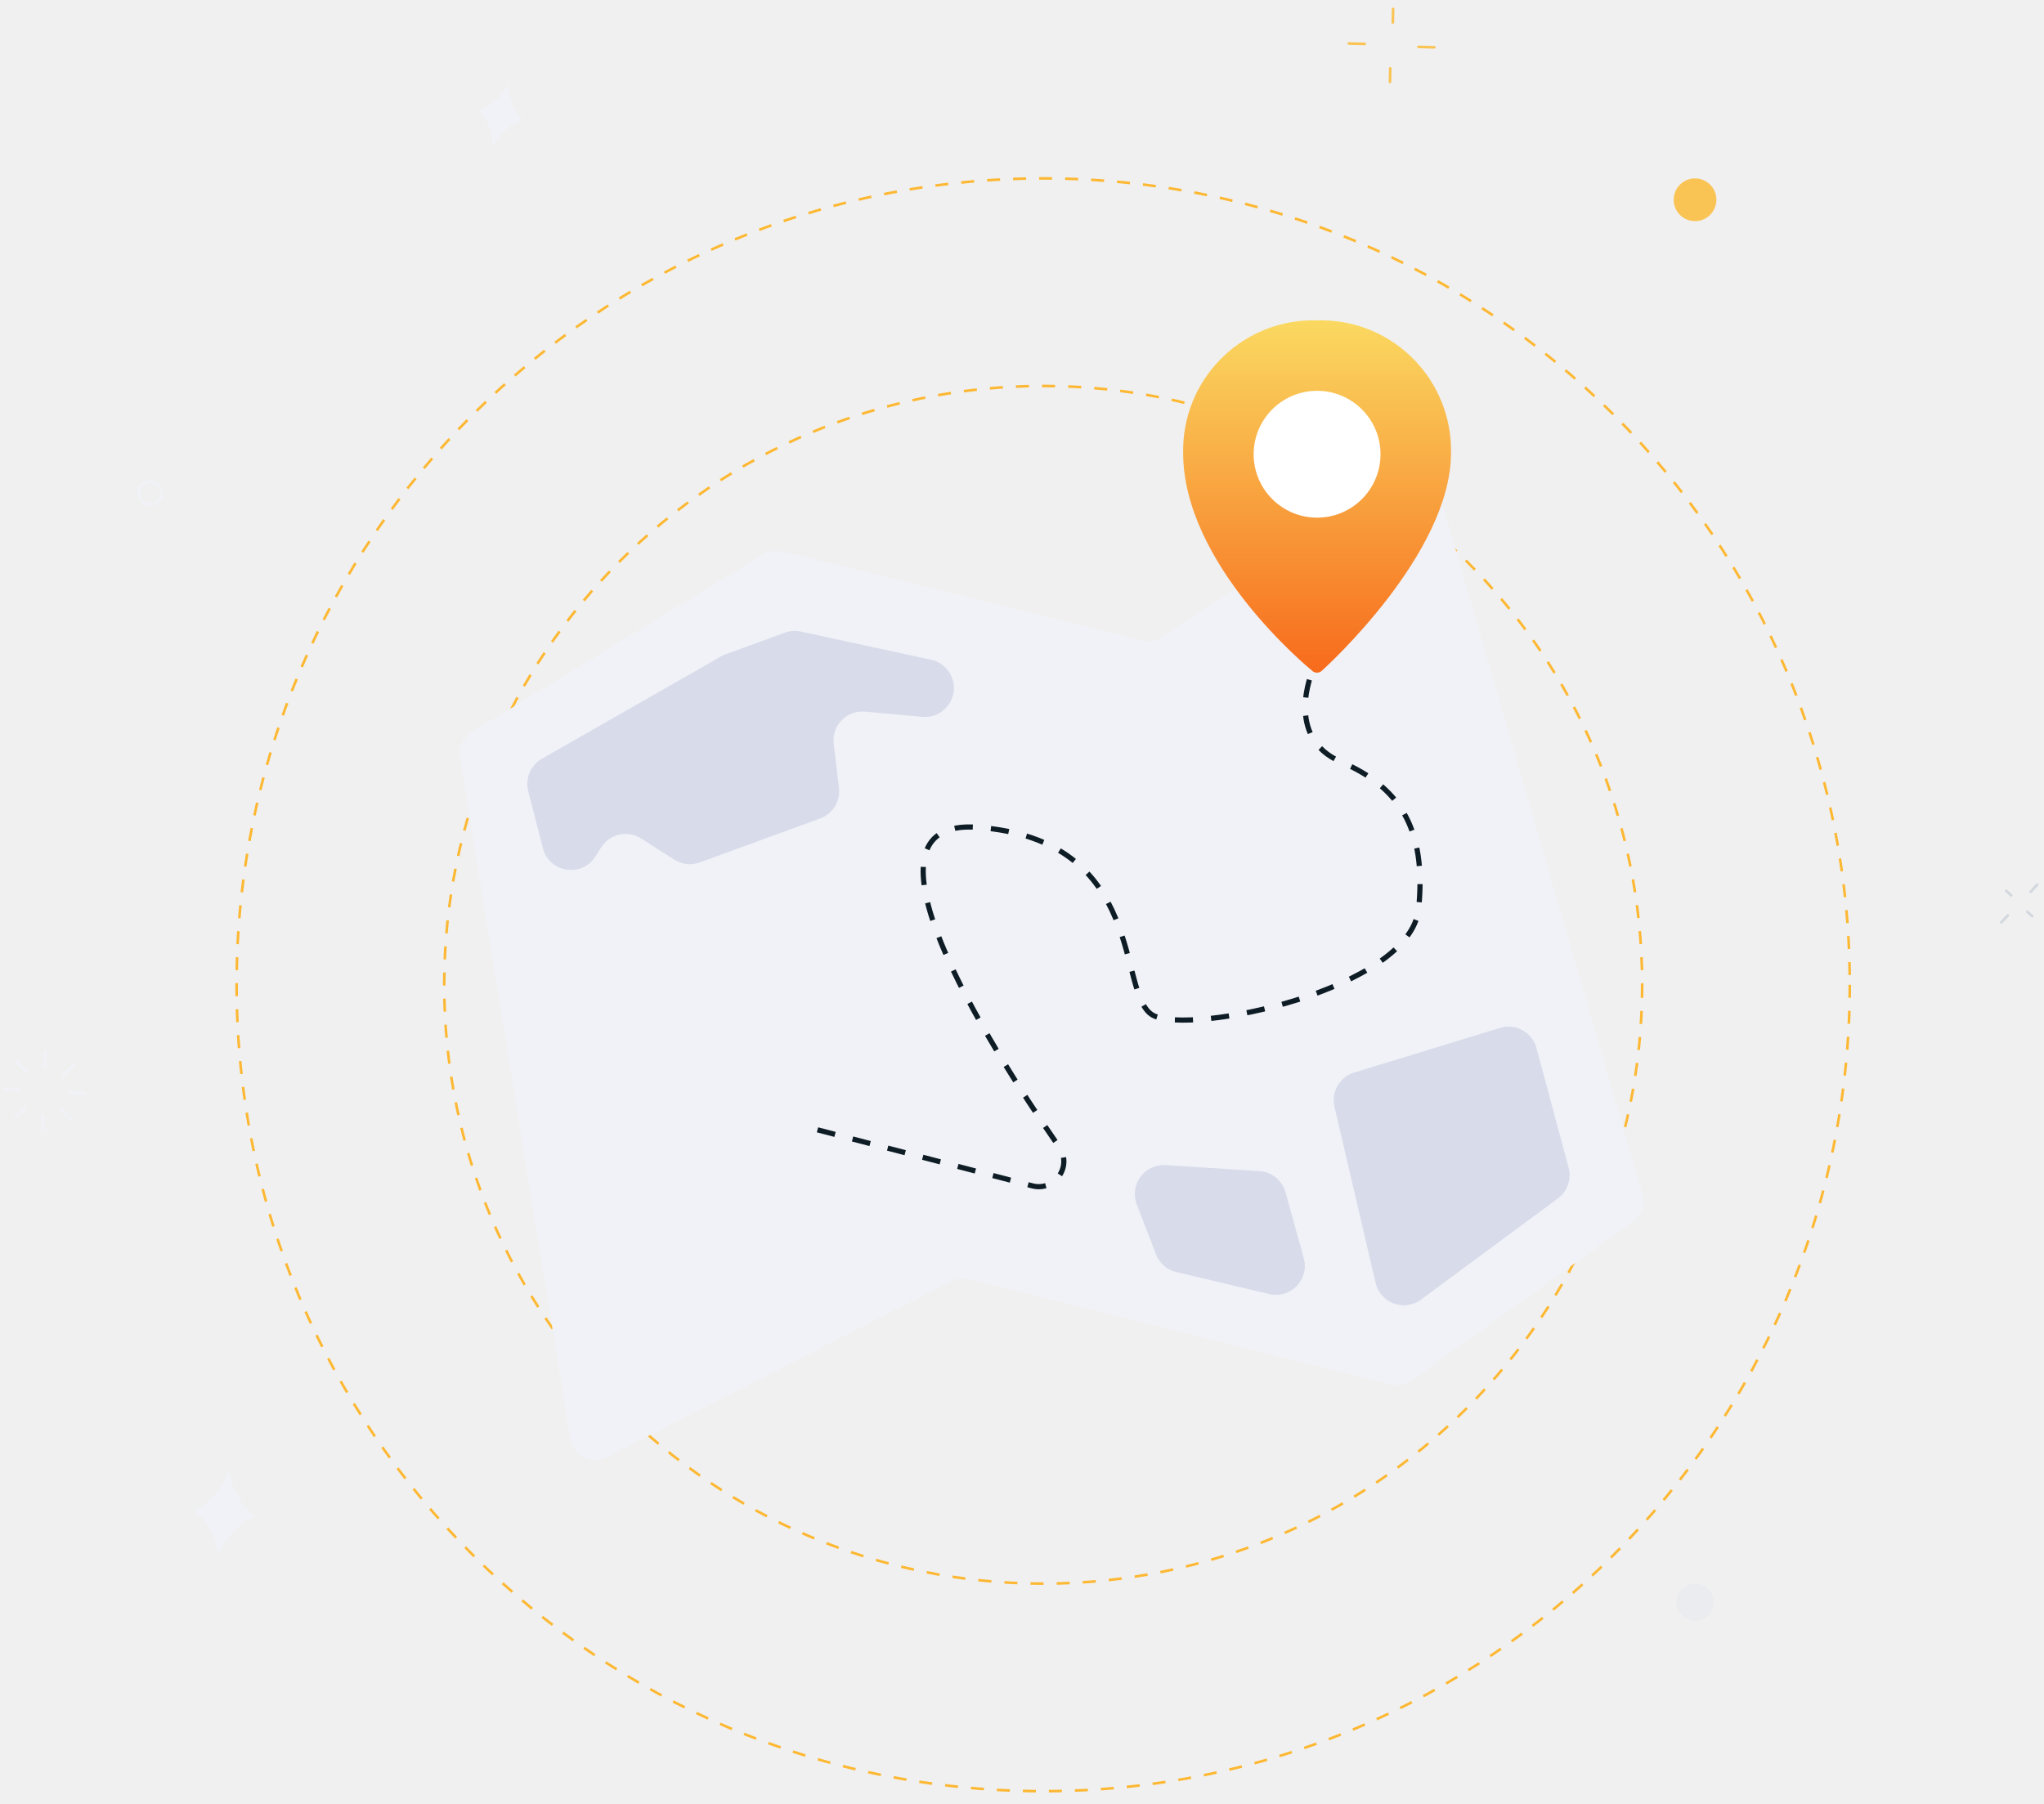
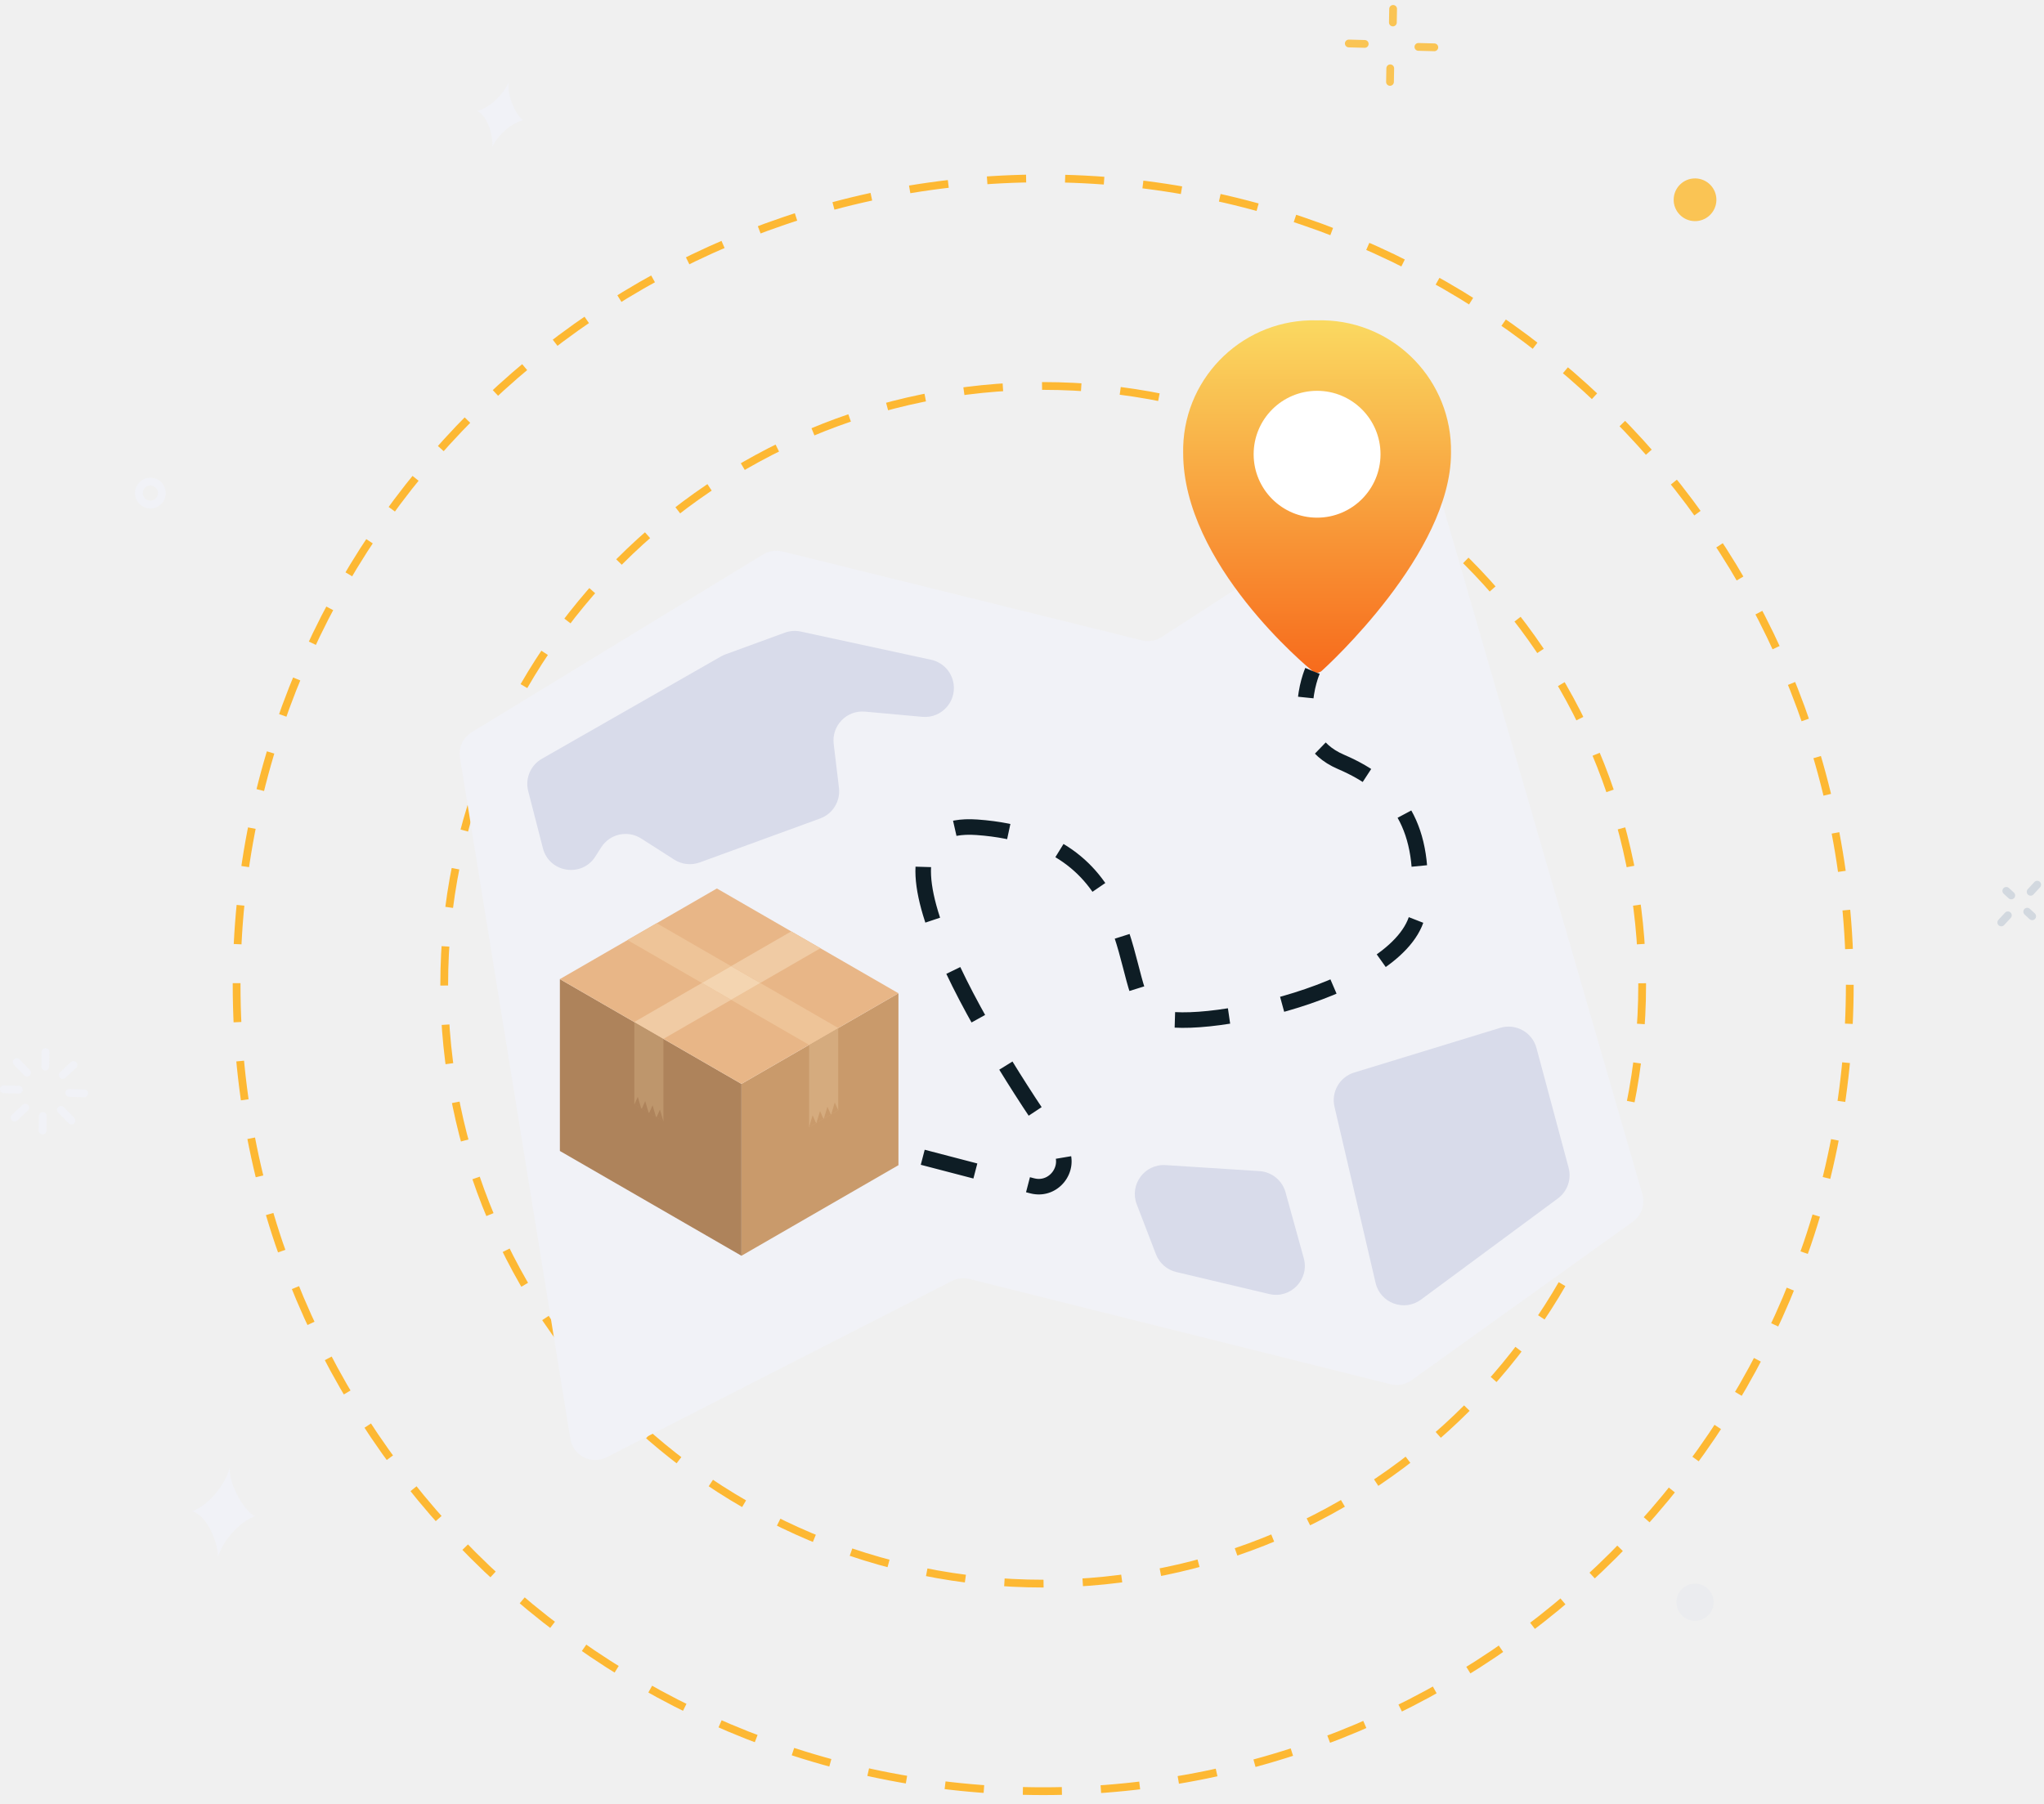
- <svg xmlns="http://www.w3.org/2000/svg" width="690" height="609" viewBox="0 0 690 609" fill="none">
-   <g id="Enabble Location">
-     <path id="Stroke 1" fill-rule="evenodd" clip-rule="evenodd" d="M624.437 332.521C624.437 482.897 502.53 604.804 352.154 604.804C201.778 604.804 79.873 482.897 79.873 332.521C79.873 182.145 201.778 60.238 352.154 60.238C502.53 60.238 624.437 182.145 624.437 332.521Z" stroke="#FDB833" stroke-width="0.874" stroke-dasharray="4.39 4.39" />
-     <path id="Stroke 3" fill-rule="evenodd" clip-rule="evenodd" d="M554.353 332.522C554.353 444.192 463.825 534.721 352.155 534.721C240.481 534.721 149.958 444.192 149.958 332.522C149.958 220.851 240.481 130.323 352.155 130.323C463.825 130.323 554.353 220.851 554.353 332.522Z" stroke="#FDB833" stroke-width="0.874" stroke-dasharray="4.41 4.41" />
-     <path id="Stroke 5" d="M28.435 369.181L23.38 369.026" stroke="#F1F2F7" stroke-width="0.874" stroke-linecap="round" />
-     <path id="Stroke 7" d="M24.808 359.596L21.183 362.983" stroke="#F1F2F7" stroke-width="0.874" stroke-linecap="round" />
-     <path id="Stroke 9" d="M15.359 355.219L15.283 360.161" stroke="#F1F2F7" stroke-width="0.874" stroke-linecap="round" />
-     <path id="Stroke 11" d="M5.62 358.612L9.14 362.217" stroke="#F1F2F7" stroke-width="0.874" stroke-linecap="round" />
-     <path id="Stroke 13" d="M1.296 367.79L6.349 367.945" stroke="#F1F2F7" stroke-width="0.874" stroke-linecap="round" />
-     <path id="Stroke 15" d="M4.922 377.375L8.55 373.989" stroke="#F1F2F7" stroke-width="0.874" stroke-linecap="round" />
-     <path id="Stroke 17" d="M14.373 381.754L14.449 376.811" stroke="#F1F2F7" stroke-width="0.874" stroke-linecap="round" />
-     <path id="Stroke 19" d="M24.112 378.359L20.591 374.755" stroke="#F1F2F7" stroke-width="0.874" stroke-linecap="round" />
-     <path id="Stroke 21" d="M687.704 298.716L685.482 301.122" stroke="#D2D8DF" stroke-width="0.874" stroke-linecap="round" />
-     <path id="Stroke 23" d="M677.272 300.806L678.948 302.352" stroke="#D2D8DF" stroke-width="0.874" stroke-linecap="round" />
-     <path id="Stroke 25" d="M675.58 311.469L677.802 309.063" stroke="#D2D8DF" stroke-width="0.874" stroke-linecap="round" />
-     <path id="Stroke 27" d="M686.01 309.378L684.337 307.833" stroke="#D2D8DF" stroke-width="0.874" stroke-linecap="round" />
-     <path id="Stroke 29" d="M484.188 15.978L478.812 15.834" stroke="#FAC454" stroke-width="0.874" stroke-linecap="round" />
-     <path id="Stroke 31" d="M470.279 3L470.197 7.594" stroke="#FAC454" stroke-width="0.874" stroke-linecap="round" />
-     <path id="Stroke 33" d="M455.32 14.685L460.695 14.827" stroke="#FAC454" stroke-width="0.874" stroke-linecap="round" />
-     <path id="Stroke 35" d="M469.228 27.662L469.31 23.068" stroke="#FAC454" stroke-width="0.874" stroke-linecap="round" />
-     <path id="Fill 37" fill-rule="evenodd" clip-rule="evenodd" d="M86.129 511.957C82.263 513.114 75.822 518.796 73.618 525.533C73.249 519.274 69.274 511.406 64.901 510.273C70.237 508.387 76.016 501.453 77.554 495.611C77.275 501.734 82.835 510.625 86.129 511.957Z" fill="#F1F2F7" />
-     <path id="Fill 39" fill-rule="evenodd" clip-rule="evenodd" d="M176.696 40.582C173.713 41.109 168.427 44.782 166.202 49.609C166.467 44.916 164.187 38.711 161.029 37.489C165.166 36.544 170.072 31.88 171.722 27.661C170.985 32.2 174.356 39.304 176.696 40.582Z" fill="#F1F2F7" />
-     <path id="Fill 41" fill-rule="evenodd" clip-rule="evenodd" d="M572.043 74.664C568.058 74.577 564.9 71.279 564.989 67.297C565.076 63.315 568.373 60.156 572.353 60.243C576.338 60.329 579.496 63.627 579.41 67.609C579.321 71.592 576.026 74.75 572.043 74.664Z" fill="#FAC454" />
-     <path id="Fill 43" fill-rule="evenodd" clip-rule="evenodd" d="M572.061 547.276C568.596 547.203 565.847 544.33 565.92 540.865C565.993 537.397 568.866 534.647 572.334 534.721C575.802 534.797 578.552 537.667 578.476 541.135C578.4 544.6 575.53 547.352 572.061 547.276Z" fill="#EBECEF" />
-     <path id="Stroke 45" fill-rule="evenodd" clip-rule="evenodd" d="M50.675 170.382C48.529 170.335 46.826 168.559 46.874 166.41C46.918 164.264 48.697 162.564 50.843 162.609C52.989 162.656 54.691 164.432 54.647 166.578C54.6 168.727 52.821 170.429 50.675 170.382Z" stroke="#F1F2F7" stroke-width="0.874" stroke-linecap="round" />
-     <path id="Fill 47" fill-rule="evenodd" clip-rule="evenodd" d="M469.31 155.334C469.31 169.147 458.111 180.343 444.302 180.343C430.487 180.343 419.293 169.147 419.293 155.334C419.293 141.522 430.487 130.323 444.302 130.323C458.111 130.323 469.31 141.522 469.31 155.334Z" fill="white" />
-     <path id="Fill 49" fill-rule="evenodd" clip-rule="evenodd" d="M192.536 485.85L155.279 255.867C154.725 252.462 156.291 249.062 159.235 247.267L257.641 187.199C259.577 186.019 261.902 185.659 264.1 186.202L385.488 216.225C387.762 216.786 390.168 216.382 392.135 215.11L473.34 162.565C478.115 159.475 484.521 161.865 486.1 167.329L554.424 403.231C555.424 406.686 554.138 410.396 551.218 412.492L476.457 466.07C474.429 467.52 471.871 468.008 469.455 467.405L327.253 431.855C325.265 431.359 323.161 431.598 321.337 432.529L204.774 492.052C199.648 494.667 193.46 491.532 192.536 485.85Z" fill="#F1F2F7" />
-     <path id="Fill 51" fill-rule="evenodd" clip-rule="evenodd" d="M444.611 174.791C432.785 174.791 423.199 165.202 423.199 153.376C423.199 141.55 432.785 131.961 444.611 131.961C456.44 131.961 466.026 141.55 466.026 153.376C466.026 165.202 456.44 174.791 444.611 174.791ZM444.611 108.167C420.336 107.479 400.1 126.601 399.412 150.876C399.394 151.566 399.391 152.258 399.404 152.948C399.404 190.447 441.279 225.139 443.042 226.566C443.931 227.33 445.243 227.33 446.135 226.566C447.99 224.903 489.82 186.735 489.82 152.948C490.276 128.666 470.966 108.613 446.683 108.159C445.993 108.146 445.303 108.148 444.611 108.167Z" fill="url(#paint0_linear_423_334)" />
-     <path id="Stroke 53" d="M275.962 381.49L348.442 400.399C356.068 402.388 362.068 393.838 357.587 387.356C332.568 351.174 285.74 276.184 329.8 279.332C387.782 283.474 376.738 335.837 389.162 342.789C401.589 349.739 476.136 334.214 478.896 306.775C481.658 279.332 471.996 265.528 452.667 257.245C433.34 248.961 443.042 226.567 443.042 226.567" stroke="#0E1D25" stroke-width="1.749" stroke-dasharray="6.12" />
-     <path id="Fill 55" fill-rule="evenodd" clip-rule="evenodd" d="M183.27 286.406L178.309 267.116C177.212 262.856 179.101 258.388 182.923 256.203L243.382 221.655C243.86 221.382 244.356 221.151 244.87 220.962L264.91 213.63C266.644 212.995 268.525 212.864 270.333 213.255L314.306 222.77C317.829 223.531 320.644 226.17 321.633 229.633C323.52 236.233 318.191 242.666 311.357 242.044L292.012 240.286C285.824 239.722 280.69 245.006 281.43 251.176L283.211 266.022C283.751 270.524 281.123 274.805 276.865 276.361L236.218 291.207C233.353 292.251 230.168 291.899 227.6 290.257L216.453 283.127C211.902 280.212 205.849 281.55 202.948 286.109L200.97 289.218C196.382 296.427 185.4 294.683 183.27 286.406Z" fill="#D8DBEA" />
-     <path id="Fill 57" fill-rule="evenodd" clip-rule="evenodd" d="M450.488 373.707L464.366 433.187C465.961 440.024 474.038 442.996 479.684 438.822L525.89 404.668C529.122 402.284 530.56 398.162 529.518 394.282L518.678 353.882C517.246 348.541 511.671 345.453 506.388 347.072L457.141 362.148C452.227 363.651 449.321 368.704 450.488 373.707Z" fill="#D8DBEA" />
-     <path id="Fill 59" fill-rule="evenodd" clip-rule="evenodd" d="M393.478 393.405L425.171 395.435C429.321 395.703 432.85 398.567 433.959 402.579L440.119 424.83C442.102 431.99 435.686 438.653 428.455 436.94L397.085 429.51C393.947 428.768 391.376 426.522 390.219 423.513L383.737 406.658C381.182 400.01 386.371 392.951 393.478 393.405Z" fill="#D8DBEA" />
-   </g>
+ <svg xmlns="http://www.w3.org/2000/svg" width="230" height="203" viewBox="0 0 230 203" fill="none">
+   <path fill-rule="evenodd" clip-rule="evenodd" d="M208.146 110.84C208.146 160.966 167.51 201.601 117.385 201.601C67.259 201.601 26.625 160.966 26.625 110.84C26.625 60.715 67.259 20.079 117.385 20.079C167.51 20.079 208.146 60.715 208.146 110.84Z" stroke="#FDB833" stroke-width="0.874" stroke-dasharray="4.39 4.39" />
+   <path fill-rule="evenodd" clip-rule="evenodd" d="M184.784 110.841C184.784 148.064 154.608 178.24 117.385 178.24C80.16 178.24 49.986 148.064 49.986 110.841C49.986 73.617 80.16 43.441 117.385 43.441C154.608 43.441 184.784 73.617 184.784 110.841Z" stroke="#FDB833" stroke-width="0.874" stroke-dasharray="4.41 4.41" />
+   <path d="M9.478 123.06L7.793 123.009" stroke="#F1F2F7" stroke-width="0.874" stroke-linecap="round" />
+   <path d="M8.269 119.865L7.061 120.994" stroke="#F1F2F7" stroke-width="0.874" stroke-linecap="round" />
+   <path d="M5.12 118.406L5.094 120.054" stroke="#F1F2F7" stroke-width="0.874" stroke-linecap="round" />
+   <path d="M1.873 119.537L3.047 120.739" stroke="#F1F2F7" stroke-width="0.874" stroke-linecap="round" />
+   <path d="M0.432 122.597L2.116 122.648" stroke="#F1F2F7" stroke-width="0.874" stroke-linecap="round" />
+   <path d="M1.641 125.792L2.85 124.663" stroke="#F1F2F7" stroke-width="0.874" stroke-linecap="round" />
+   <path d="M4.791 127.251L4.816 125.604" stroke="#F1F2F7" stroke-width="0.874" stroke-linecap="round" />
+   <path d="M8.037 126.12L6.864 124.918" stroke="#F1F2F7" stroke-width="0.874" stroke-linecap="round" />
+   <path d="M229.235 99.572L228.494 100.374" stroke="#D2D8DF" stroke-width="0.874" stroke-linecap="round" />
+   <path d="M225.757 100.269L226.316 100.784" stroke="#D2D8DF" stroke-width="0.874" stroke-linecap="round" />
+   <path d="M225.193 103.823L225.934 103.021" stroke="#D2D8DF" stroke-width="0.874" stroke-linecap="round" />
+   <path d="M228.67 103.126L228.112 102.611" stroke="#D2D8DF" stroke-width="0.874" stroke-linecap="round" />
+   <path d="M161.396 5.326L159.604 5.278" stroke="#FAC454" stroke-width="0.874" stroke-linecap="round" />
+   <path d="M156.76 1L156.732 2.531" stroke="#FAC454" stroke-width="0.874" stroke-linecap="round" />
+   <path d="M151.773 4.895L153.565 4.942" stroke="#FAC454" stroke-width="0.874" stroke-linecap="round" />
+   <path d="M156.409 9.221L156.437 7.689" stroke="#FAC454" stroke-width="0.874" stroke-linecap="round" />
+   <path fill-rule="evenodd" clip-rule="evenodd" d="M28.71 170.652C27.421 171.038 25.274 172.932 24.54 175.178C24.416 173.091 23.091 170.469 21.634 170.091C23.412 169.462 25.339 167.151 25.851 165.204C25.759 167.245 27.611 170.208 28.71 170.652Z" fill="#F1F2F7" />
+   <path fill-rule="evenodd" clip-rule="evenodd" d="M58.899 13.527C57.904 13.703 56.142 14.927 55.401 16.536C55.489 14.972 54.729 12.904 53.676 12.496C55.055 12.181 56.691 10.627 57.241 9.22C56.995 10.733 58.118 13.101 58.899 13.527Z" fill="#F1F2F7" />
+   <path fill-rule="evenodd" clip-rule="evenodd" d="M190.681 24.888C189.353 24.859 188.3 23.76 188.33 22.432C188.359 21.105 189.458 20.052 190.784 20.081C192.113 20.11 193.165 21.209 193.137 22.536C193.107 23.864 192.009 24.917 190.681 24.888Z" fill="#FAC454" />
+   <path fill-rule="evenodd" clip-rule="evenodd" d="M190.687 182.425C189.532 182.401 188.616 181.443 188.64 180.288C188.664 179.132 189.622 178.216 190.778 178.24C191.934 178.266 192.851 179.222 192.825 180.378C192.8 181.533 191.843 182.451 190.687 182.425Z" fill="#EBECEF" />
+   <path fill-rule="evenodd" clip-rule="evenodd" d="M16.892 56.794C16.176 56.778 15.609 56.186 15.625 55.47C15.639 54.755 16.232 54.188 16.948 54.203C17.663 54.219 18.23 54.811 18.216 55.526C18.2 56.242 17.607 56.81 16.892 56.794Z" stroke="#F1F2F7" stroke-width="0.874" stroke-linecap="round" />
+   <path fill-rule="evenodd" clip-rule="evenodd" d="M156.437 51.778C156.437 56.382 152.704 60.114 148.101 60.114C143.496 60.114 139.764 56.382 139.764 51.778C139.764 47.174 143.496 43.441 148.101 43.441C152.704 43.441 156.437 47.174 156.437 51.778Z" fill="white" />
+   <path fill-rule="evenodd" clip-rule="evenodd" d="M64.179 161.95L51.76 85.289C51.575 84.154 52.097 83.021 53.078 82.422L85.88 62.4C86.526 62.006 87.3 61.886 88.033 62.067L128.496 72.075C129.254 72.262 130.056 72.127 130.712 71.703L157.78 54.188C159.372 53.158 161.507 53.955 162.033 55.776L184.808 134.41C185.141 135.562 184.713 136.799 183.739 137.497L158.819 155.357C158.143 155.84 157.29 156.003 156.485 155.802L109.084 143.952C108.422 143.786 107.72 143.866 107.112 144.176L68.258 164.017C66.549 164.889 64.487 163.844 64.179 161.95Z" fill="#F1F2F7" />
+   <path fill-rule="evenodd" clip-rule="evenodd" d="M148.204 58.264C144.262 58.264 141.066 55.067 141.066 51.125C141.066 47.183 144.262 43.987 148.204 43.987C152.147 43.987 155.342 47.183 155.342 51.125C155.342 55.067 152.147 58.264 148.204 58.264ZM148.204 36.056C140.112 35.826 133.367 42.2 133.137 50.292C133.131 50.522 133.13 50.753 133.135 50.983C133.135 63.482 147.093 75.046 147.681 75.522C147.977 75.776 148.414 75.776 148.712 75.522C149.33 74.968 163.273 62.245 163.273 50.983C163.425 42.889 156.989 36.204 148.894 36.053C148.664 36.049 148.434 36.049 148.204 36.056Z" fill="url(#paint0_linear_516_52)" />
+   <path d="M91.987 127.163L116.147 133.466C118.689 134.129 120.689 131.279 119.196 129.119C110.856 117.058 95.247 92.061 109.933 93.111C129.261 94.491 125.579 111.946 129.721 114.263C133.863 116.58 158.712 111.405 159.632 102.258C160.553 93.111 157.332 88.509 150.889 85.749C144.447 82.987 147.681 75.522 147.681 75.522" stroke="#0E1D25" stroke-width="1.749" stroke-dasharray="6.12" />
+   <path fill-rule="evenodd" clip-rule="evenodd" d="M61.09 95.469L59.436 89.039C59.071 87.618 59.7 86.129 60.974 85.401L81.127 73.885C81.287 73.794 81.452 73.717 81.623 73.654L88.303 71.21C88.881 70.998 89.508 70.955 90.111 71.085L104.769 74.257C105.943 74.51 106.881 75.39 107.211 76.544C107.84 78.744 106.064 80.889 103.786 80.681L97.338 80.096C95.275 79.907 93.563 81.669 93.81 83.725L94.404 88.674C94.584 90.175 93.708 91.602 92.288 92.12L78.739 97.069C77.784 97.417 76.723 97.3 75.867 96.752L72.151 94.376C70.634 93.404 68.617 93.85 67.649 95.37L66.99 96.406C65.46 98.809 61.8 98.228 61.09 95.469Z" fill="#D8DBEA" />
+   <path fill-rule="evenodd" clip-rule="evenodd" d="M150.163 124.569L154.789 144.396C155.32 146.675 158.013 147.665 159.895 146.274L175.297 134.889C176.374 134.095 176.853 132.721 176.506 131.427L172.893 117.961C172.415 116.18 170.557 115.151 168.796 115.691L152.38 120.716C150.742 121.217 149.774 122.901 150.163 124.569Z" fill="#D8DBEA" />
+   <path fill-rule="evenodd" clip-rule="evenodd" d="M131.159 131.135L141.724 131.812C143.107 131.901 144.283 132.856 144.653 134.193L146.706 141.61C147.367 143.997 145.229 146.218 142.818 145.647L132.362 143.17C131.316 142.923 130.459 142.174 130.073 141.171L127.912 135.553C127.061 133.337 128.79 130.984 131.159 131.135Z" fill="#D8DBEA" />
+   <path d="M83.431 141.339L101.097 131.144V111.795L83.431 121.996V141.339Z" fill="#C99A6B" />
+   <path d="M83.431 141.339L63 129.544V110.201L83.431 121.996V141.339Z" fill="#AE835B" />
+   <path d="M83.431 121.996L63 110.201L80.666 100L101.097 111.795L83.431 121.996Z" fill="#E8B687" />
+   <path d="M74.652 126.189L71.375 124.292V115.031L73.379 116.19L74.652 116.928V126.189Z" fill="#BE966C" />
+   <path d="M73.379 116.19L71.375 115.031L73.379 116.19Z" fill="#EDC194" />
+   <path d="M74.652 116.928L73.379 116.191L74.652 116.928Z" fill="#C9A683" />
+   <path d="M74.652 116.928L73.379 116.191L71.369 115.031L78.982 110.635L82.265 112.533L74.652 116.928ZM85.549 110.635L82.265 108.738L89.034 104.83L92.318 106.727L85.549 110.635Z" fill="#F0CBA4" />
+   <path d="M91.039 126.861V117.6L94.322 115.703V124.964L91.039 126.861Z" fill="#D5AB7E" />
+   <path d="M91.039 117.6L94.322 115.703L91.039 117.6Z" fill="#EDC396" />
+   <path d="M91.045 126.862L91.83 126.409L91.437 125.523L91.045 126.862Z" fill="#C99A6B" />
+   <path d="M91.872 126.379L92.663 125.927L92.27 125.047L91.872 126.379Z" fill="#C99A6B" />
+   <path d="M92.704 125.898L93.496 125.446L93.103 124.565L92.704 125.898Z" fill="#C99A6B" />
+   <path d="M93.537 125.422L94.322 124.964L93.93 124.083L93.537 125.422Z" fill="#C99A6B" />
+   <path d="M74.652 126.225L73.867 125.767L74.26 124.886L74.652 126.225Z" fill="#AE835B" />
+   <path d="M73.825 125.743L73.034 125.291L73.433 124.405L73.825 125.743Z" fill="#AE835B" />
+   <path d="M72.993 125.261L72.207 124.809L72.6 123.929L72.993 125.261Z" fill="#AE835B" />
+   <path d="M72.16 124.78L71.375 124.328L71.767 123.447L72.16 124.78Z" fill="#AE835B" />
+   <path d="M91.039 117.6L82.266 112.532L85.549 110.635L94.322 115.703L91.039 117.6ZM78.982 110.641L70.607 105.805L73.891 103.908L82.266 108.743L78.982 110.641Z" fill="#EEC498" />
+   <path d="M82.266 112.533L78.982 110.635L82.266 108.744L85.549 110.635L82.266 112.533Z" fill="#F4D5B1" />
  <defs>
-     <linearGradient id="paint0_linear_423_334" x1="399.396" y1="108.149" x2="399.396" y2="227.139" gradientUnits="userSpaceOnUse">
+     <linearGradient id="paint0_linear_516_52" x1="133.132" y1="36.05" x2="133.132" y2="75.713" gradientUnits="userSpaceOnUse">
      <stop stop-color="#FAD961" />
      <stop offset="1" stop-color="#F76B1C" />
    </linearGradient>
  </defs>
</svg>
